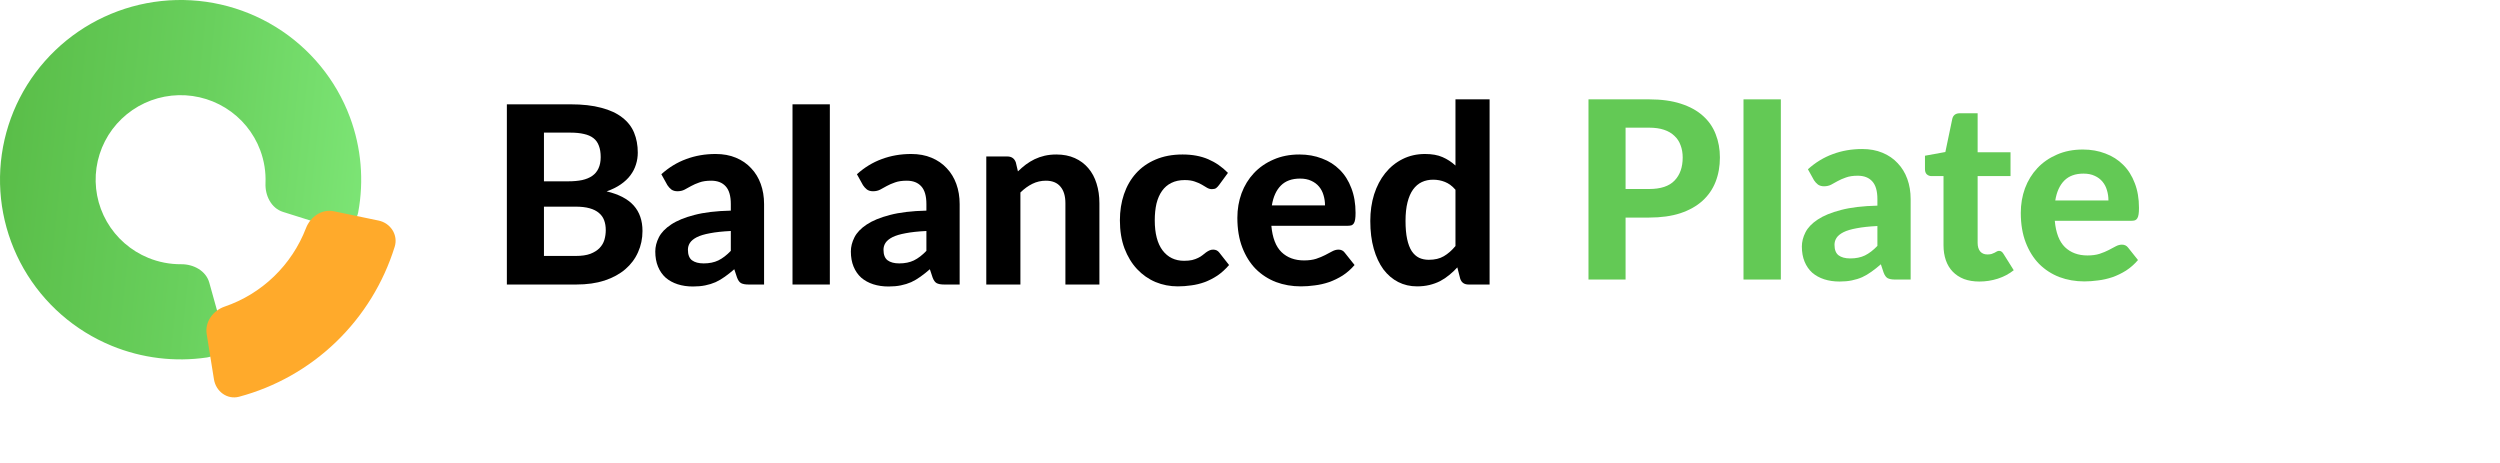
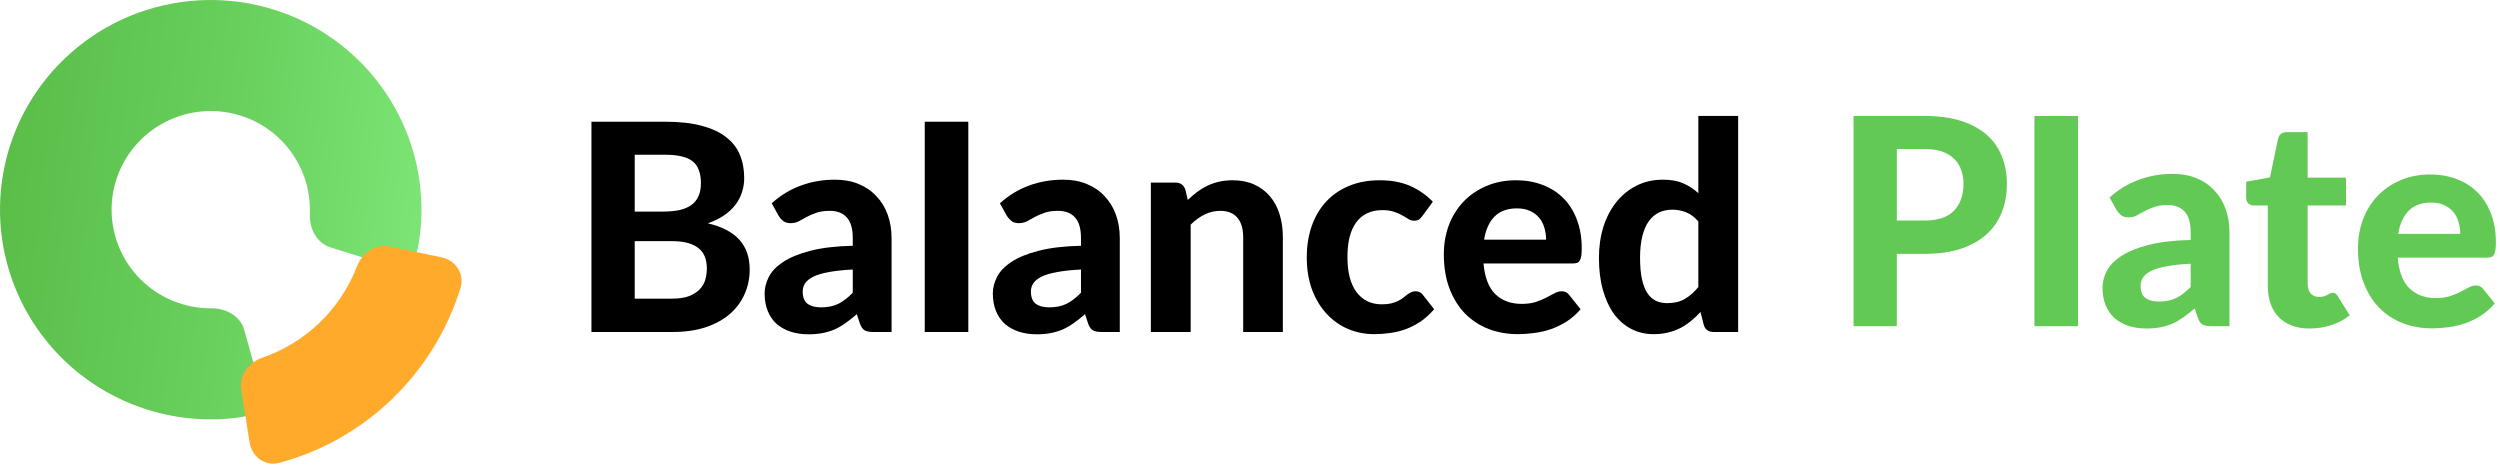
- <svg xmlns="http://www.w3.org/2000/svg" width="346" height="64" viewBox="0 0 346 64" fill="none">
-   <path d="M30.841 45.849C31.3 47.498 30.332 49.226 28.637 49.474C24.203 50.124 19.655 49.578 15.476 47.865C10.336 45.759 6.048 42.007 3.291 37.204C0.534 32.401 -0.536 26.821 0.252 21.345C1.04 15.87 3.64 10.812 7.641 6.972C11.642 3.131 16.815 0.728 22.343 0.14C27.87 -0.447 33.437 0.817 38.163 3.73C42.888 6.644 46.502 11.042 48.434 16.229C50.004 20.446 50.389 24.989 49.577 29.375C49.267 31.053 47.508 31.953 45.879 31.441L39.169 29.329C37.534 28.815 36.673 27.063 36.745 25.353C36.809 23.814 36.567 22.268 36.022 20.805C35.113 18.364 33.413 16.296 31.19 14.925C28.967 13.554 26.348 12.96 23.747 13.236C21.147 13.512 18.713 14.643 16.831 16.45C14.949 18.256 13.726 20.636 13.355 23.212C12.984 25.788 13.487 28.413 14.784 30.672C16.082 32.932 18.099 34.697 20.517 35.688C21.974 36.285 23.527 36.581 25.082 36.569C26.791 36.557 28.508 37.476 28.966 39.12L30.841 45.849Z" fill="url(#paint0_linear_1964_790)" />
-   <path d="M52.395 30.526C54.053 30.87 55.133 32.516 54.626 34.148C53.075 39.14 50.292 43.674 46.517 47.315C42.739 50.959 38.115 53.565 33.09 54.908C31.457 55.344 29.881 54.184 29.611 52.498L28.606 46.236C28.335 44.548 29.483 42.982 31.086 42.435C33.626 41.568 35.96 40.148 37.915 38.263C39.869 36.378 41.378 34.092 42.348 31.574C42.961 29.983 44.555 28.893 46.209 29.238L52.395 30.526Z" fill="#FFAA2B" />
-   <path d="M79.68 35.423C80.502 35.423 81.175 35.326 81.699 35.131C82.235 34.925 82.663 34.656 82.983 34.323C83.302 33.991 83.524 33.613 83.65 33.189C83.775 32.754 83.838 32.307 83.838 31.848C83.838 31.344 83.764 30.892 83.616 30.491C83.467 30.09 83.228 29.752 82.897 29.477C82.566 29.19 82.133 28.972 81.597 28.823C81.072 28.674 80.422 28.6 79.646 28.6H75.283V35.423H79.68ZM75.283 18.356V25.094H78.654C79.372 25.094 80.011 25.036 80.57 24.922C81.129 24.796 81.597 24.601 81.973 24.337C82.349 24.074 82.635 23.73 82.829 23.306C83.034 22.871 83.136 22.349 83.136 21.742C83.136 21.123 83.051 20.596 82.88 20.161C82.72 19.726 82.469 19.376 82.127 19.113C81.785 18.849 81.351 18.66 80.827 18.545C80.302 18.419 79.68 18.356 78.962 18.356H75.283ZM78.962 14.438C80.627 14.438 82.047 14.598 83.222 14.919C84.408 15.228 85.372 15.675 86.114 16.259C86.866 16.832 87.414 17.531 87.756 18.356C88.098 19.181 88.269 20.104 88.269 21.123C88.269 21.696 88.184 22.246 88.013 22.773C87.853 23.3 87.596 23.799 87.243 24.269C86.901 24.727 86.456 25.145 85.908 25.523C85.361 25.901 84.711 26.222 83.958 26.486C85.646 26.887 86.895 27.54 87.705 28.445C88.515 29.351 88.92 30.525 88.92 31.969C88.92 33.023 88.714 34.002 88.304 34.908C87.904 35.813 87.317 36.598 86.541 37.262C85.766 37.927 84.808 38.448 83.667 38.827C82.538 39.193 81.237 39.377 79.766 39.377H70.15V14.438H78.962Z" fill="black" />
-   <path d="M101.145 31.969C99.993 32.026 99.035 32.129 98.271 32.278C97.507 32.416 96.896 32.599 96.44 32.828C95.995 33.057 95.676 33.321 95.482 33.619C95.299 33.905 95.208 34.22 95.208 34.564C95.208 35.252 95.396 35.739 95.773 36.025C96.161 36.311 96.697 36.455 97.381 36.455C98.168 36.455 98.847 36.317 99.417 36.042C99.999 35.756 100.575 35.315 101.145 34.719V31.969ZM91.53 24.114C92.568 23.174 93.714 22.476 94.969 22.017C96.223 21.547 97.581 21.312 99.041 21.312C100.09 21.312 101.026 21.484 101.847 21.828C102.68 22.172 103.381 22.653 103.951 23.272C104.533 23.879 104.978 24.607 105.286 25.455C105.594 26.303 105.748 27.231 105.748 28.239V39.377H103.592C103.147 39.377 102.805 39.313 102.565 39.187C102.337 39.061 102.149 38.798 102.001 38.397L101.624 37.262C101.18 37.652 100.746 37.996 100.324 38.294C99.913 38.592 99.486 38.844 99.041 39.05C98.596 39.245 98.117 39.394 97.604 39.497C97.102 39.6 96.537 39.651 95.91 39.651C95.134 39.651 94.427 39.548 93.788 39.342C93.149 39.136 92.596 38.832 92.129 38.431C91.672 38.019 91.319 37.509 91.068 36.901C90.817 36.294 90.691 35.595 90.691 34.805C90.691 34.151 90.857 33.498 91.187 32.845C91.518 32.192 92.083 31.602 92.881 31.075C93.691 30.536 94.763 30.095 96.098 29.752C97.444 29.396 99.126 29.196 101.145 29.15V28.239C101.145 27.128 100.911 26.314 100.444 25.798C99.976 25.271 99.303 25.008 98.425 25.008C97.775 25.008 97.233 25.088 96.799 25.248C96.366 25.397 95.984 25.564 95.653 25.747C95.334 25.919 95.031 26.085 94.746 26.245C94.461 26.394 94.13 26.469 93.754 26.469C93.423 26.469 93.144 26.389 92.915 26.228C92.699 26.056 92.516 25.856 92.368 25.627L91.53 24.114Z" fill="black" />
-   <path d="M114.85 39.377H109.683V14.438H114.85V39.377Z" fill="black" />
-   <path d="M128.214 31.969C127.061 32.026 126.103 32.129 125.339 32.278C124.575 32.416 123.965 32.599 123.508 32.828C123.063 33.057 122.744 33.321 122.55 33.619C122.368 33.905 122.276 34.22 122.276 34.564C122.276 35.252 122.465 35.739 122.841 36.025C123.229 36.311 123.765 36.455 124.449 36.455C125.236 36.455 125.915 36.317 126.485 36.042C127.067 35.756 127.643 35.315 128.214 34.719V31.969ZM118.598 24.114C119.636 23.174 120.782 22.476 122.037 22.017C123.292 21.547 124.649 21.312 126.109 21.312C127.158 21.312 128.094 21.484 128.915 21.828C129.748 22.172 130.449 22.653 131.02 23.272C131.601 23.879 132.046 24.607 132.354 25.455C132.662 26.303 132.816 27.231 132.816 28.239V39.377H130.66C130.215 39.377 129.873 39.313 129.634 39.187C129.406 39.061 129.217 38.798 129.069 38.397L128.693 37.262C128.248 37.652 127.814 37.996 127.392 38.294C126.982 38.592 126.554 38.844 126.109 39.05C125.664 39.245 125.185 39.394 124.672 39.497C124.17 39.6 123.605 39.651 122.978 39.651C122.202 39.651 121.495 39.548 120.856 39.342C120.218 39.136 119.664 38.832 119.197 38.431C118.74 38.019 118.387 37.509 118.136 36.901C117.885 36.294 117.759 35.595 117.759 34.805C117.759 34.151 117.925 33.498 118.256 32.845C118.586 32.192 119.151 31.602 119.95 31.075C120.759 30.536 121.832 30.095 123.166 29.752C124.512 29.396 126.195 29.196 128.214 29.15V28.239C128.214 27.128 127.98 26.314 127.512 25.798C127.044 25.271 126.371 25.008 125.493 25.008C124.843 25.008 124.301 25.088 123.868 25.248C123.434 25.397 123.052 25.564 122.721 25.747C122.402 25.919 122.1 26.085 121.814 26.245C121.529 26.394 121.199 26.469 120.822 26.469C120.491 26.469 120.212 26.389 119.984 26.228C119.767 26.056 119.585 25.856 119.436 25.627L118.598 24.114Z" fill="black" />
-   <path d="M140.882 23.719C141.236 23.375 141.601 23.06 141.977 22.773C142.365 22.487 142.77 22.241 143.192 22.034C143.626 21.828 144.088 21.668 144.578 21.553C145.08 21.439 145.622 21.381 146.203 21.381C147.162 21.381 148.011 21.547 148.753 21.88C149.494 22.212 150.116 22.676 150.618 23.272C151.131 23.868 151.513 24.578 151.764 25.403C152.026 26.228 152.158 27.133 152.158 28.119V39.377H147.452V28.119C147.452 27.133 147.224 26.371 146.768 25.833C146.312 25.283 145.639 25.008 144.749 25.008C144.088 25.008 143.466 25.151 142.884 25.438C142.302 25.724 141.749 26.125 141.224 26.641V39.377H136.502V21.656H139.411C140.004 21.656 140.397 21.931 140.591 22.481L140.882 23.719Z" fill="black" />
-   <path d="M168.716 25.609C168.579 25.793 168.442 25.936 168.305 26.039C168.168 26.131 167.974 26.177 167.724 26.177C167.495 26.177 167.273 26.113 167.056 25.988C166.851 25.85 166.611 25.707 166.338 25.558C166.064 25.397 165.739 25.254 165.362 25.128C164.986 24.991 164.518 24.922 163.959 24.922C163.252 24.922 162.636 25.054 162.112 25.317C161.598 25.569 161.17 25.936 160.828 26.417C160.486 26.898 160.229 27.483 160.058 28.17C159.899 28.858 159.819 29.631 159.819 30.491C159.819 32.301 160.178 33.687 160.897 34.65C161.627 35.612 162.619 36.094 163.874 36.094C164.307 36.094 164.678 36.059 164.986 35.991C165.305 35.91 165.579 35.813 165.807 35.698C166.047 35.584 166.252 35.458 166.423 35.32C166.594 35.183 166.754 35.057 166.902 34.942C167.062 34.828 167.216 34.736 167.364 34.667C167.524 34.587 167.701 34.547 167.895 34.547C168.26 34.547 168.545 34.684 168.75 34.959L170.102 36.678C169.6 37.262 169.064 37.749 168.493 38.139C167.923 38.517 167.33 38.821 166.714 39.05C166.109 39.268 165.494 39.417 164.866 39.497C164.239 39.589 163.617 39.634 163.001 39.634C161.918 39.634 160.891 39.434 159.921 39.033C158.952 38.62 158.102 38.024 157.372 37.245C156.642 36.466 156.06 35.509 155.627 34.375C155.205 33.241 154.994 31.946 154.994 30.491C154.994 29.196 155.182 27.993 155.558 26.881C155.935 25.77 156.488 24.807 157.218 23.994C157.948 23.18 158.849 22.544 159.921 22.086C161.005 21.616 162.254 21.381 163.669 21.381C165.014 21.381 166.195 21.599 167.21 22.034C168.225 22.47 169.138 23.1 169.948 23.925L168.716 25.609Z" fill="black" />
-   <path d="M183.382 28.428C183.382 27.935 183.313 27.466 183.177 27.019C183.051 26.572 182.846 26.177 182.561 25.833C182.275 25.489 181.916 25.22 181.483 25.025C181.049 24.819 180.53 24.716 179.926 24.716C178.797 24.716 177.912 25.036 177.274 25.678C176.635 26.32 176.219 27.236 176.025 28.428H183.382ZM175.956 31.247C176.105 32.908 176.572 34.123 177.359 34.891C178.158 35.658 179.196 36.042 180.473 36.042C181.123 36.042 181.682 35.968 182.15 35.819C182.629 35.658 183.045 35.486 183.399 35.303C183.764 35.108 184.089 34.936 184.374 34.787C184.671 34.627 184.962 34.547 185.247 34.547C185.612 34.547 185.897 34.684 186.102 34.959L187.471 36.678C186.969 37.262 186.416 37.749 185.812 38.139C185.207 38.517 184.58 38.821 183.929 39.05C183.279 39.268 182.623 39.417 181.962 39.497C181.3 39.589 180.661 39.634 180.046 39.634C178.814 39.634 177.662 39.434 176.589 39.033C175.529 38.62 174.599 38.019 173.8 37.228C173.013 36.426 172.392 35.435 171.935 34.255C171.479 33.074 171.251 31.705 171.251 30.147C171.251 28.944 171.445 27.809 171.833 26.744C172.232 25.678 172.802 24.75 173.544 23.959C174.285 23.169 175.186 22.544 176.247 22.086C177.308 21.616 178.506 21.381 179.84 21.381C180.969 21.381 182.007 21.565 182.954 21.931C183.912 22.286 184.734 22.808 185.418 23.495C186.114 24.183 186.65 25.031 187.026 26.039C187.414 27.036 187.608 28.176 187.608 29.459C187.608 29.814 187.591 30.107 187.557 30.336C187.522 30.565 187.465 30.748 187.386 30.886C187.306 31.023 187.197 31.121 187.061 31.178C186.924 31.224 186.747 31.247 186.53 31.247H175.956Z" fill="black" />
-   <path d="M201.437 26.262C200.992 25.747 200.508 25.386 199.983 25.18C199.47 24.973 198.922 24.87 198.34 24.87C197.77 24.87 197.251 24.979 196.783 25.197C196.316 25.415 195.911 25.758 195.569 26.228C195.238 26.686 194.981 27.276 194.799 27.998C194.616 28.72 194.525 29.58 194.525 30.576C194.525 31.562 194.599 32.398 194.747 33.086C194.896 33.773 195.107 34.329 195.38 34.753C195.666 35.177 196.008 35.486 196.407 35.681C196.806 35.864 197.251 35.956 197.742 35.956C198.574 35.956 199.27 35.79 199.829 35.458C200.399 35.125 200.935 34.656 201.437 34.048V26.262ZM206.16 13.75V39.377H203.251C202.646 39.377 202.259 39.102 202.087 38.551L201.694 37.005C201.34 37.394 200.964 37.749 200.565 38.07C200.177 38.391 199.755 38.672 199.299 38.912C198.842 39.142 198.352 39.319 197.827 39.445C197.302 39.571 196.732 39.634 196.116 39.634C195.169 39.634 194.303 39.434 193.515 39.033C192.728 38.632 192.044 38.047 191.462 37.28C190.892 36.5 190.447 35.549 190.128 34.426C189.808 33.304 189.649 32.02 189.649 30.576C189.649 29.259 189.825 28.033 190.179 26.898C190.544 25.764 191.057 24.784 191.719 23.959C192.381 23.134 193.179 22.487 194.114 22.017C195.05 21.547 196.088 21.312 197.228 21.312C198.186 21.312 198.991 21.456 199.641 21.742C200.302 22.029 200.901 22.418 201.437 22.911V13.75H206.16Z" fill="black" />
-   <path d="M228.231 26.159C229.839 26.159 231.014 25.77 231.756 24.991C232.509 24.211 232.885 23.146 232.885 21.794C232.885 21.175 232.788 20.613 232.594 20.109C232.412 19.594 232.127 19.158 231.739 18.803C231.362 18.436 230.883 18.156 230.301 17.961C229.72 17.766 229.03 17.669 228.231 17.669H224.98V26.159H228.231ZM228.231 13.75C229.931 13.75 231.396 13.95 232.628 14.352C233.872 14.753 234.893 15.314 235.691 16.036C236.489 16.746 237.077 17.594 237.453 18.58C237.841 19.565 238.035 20.636 238.035 21.794C238.035 23.02 237.835 24.143 237.436 25.163C237.037 26.182 236.432 27.059 235.623 27.792C234.813 28.526 233.792 29.098 232.56 29.511C231.328 29.912 229.885 30.112 228.231 30.112H224.98V38.689H219.847V13.75H228.231Z" fill="#63C955" />
-   <path d="M246.469 38.689H241.301V13.75H246.469V38.689Z" fill="#63C955" />
-   <path d="M259.832 31.281C258.68 31.338 257.722 31.442 256.957 31.591C256.193 31.728 255.583 31.911 255.127 32.141C254.682 32.37 254.362 32.633 254.169 32.931C253.986 33.218 253.895 33.533 253.895 33.877C253.895 34.564 254.083 35.051 254.459 35.337C254.847 35.624 255.383 35.767 256.068 35.767C256.855 35.767 257.533 35.63 258.104 35.355C258.686 35.068 259.262 34.627 259.832 34.031V31.281ZM250.216 23.427C251.254 22.487 252.401 21.788 253.655 21.33C254.91 20.86 256.267 20.625 257.727 20.625C258.777 20.625 259.712 20.797 260.533 21.141C261.366 21.484 262.068 21.966 262.638 22.584C263.22 23.192 263.664 23.919 263.972 24.767C264.28 25.615 264.434 26.543 264.434 27.552V38.689H262.279C261.834 38.689 261.492 38.626 261.252 38.5C261.024 38.374 260.836 38.11 260.687 37.709L260.311 36.575C259.866 36.965 259.433 37.308 259.011 37.606C258.6 37.904 258.172 38.156 257.727 38.362C257.283 38.557 256.803 38.706 256.29 38.809C255.788 38.912 255.224 38.964 254.596 38.964C253.821 38.964 253.113 38.861 252.475 38.655C251.836 38.448 251.283 38.145 250.815 37.744C250.359 37.331 250.005 36.821 249.754 36.214C249.503 35.607 249.378 34.908 249.378 34.117C249.378 33.464 249.543 32.811 249.874 32.158C250.205 31.505 250.769 30.915 251.568 30.387C252.378 29.849 253.45 29.408 254.784 29.064C256.13 28.709 257.813 28.508 259.832 28.462V27.552C259.832 26.44 259.598 25.627 259.13 25.111C258.663 24.584 257.99 24.32 257.111 24.32C256.461 24.32 255.919 24.401 255.486 24.561C255.053 24.71 254.67 24.876 254.34 25.059C254.02 25.231 253.718 25.397 253.433 25.558C253.148 25.707 252.817 25.781 252.44 25.781C252.11 25.781 251.83 25.701 251.602 25.541C251.385 25.369 251.203 25.168 251.055 24.939L250.216 23.427Z" fill="#63C955" />
-   <path d="M273.944 38.964C273.146 38.964 272.439 38.849 271.823 38.62C271.207 38.38 270.688 38.042 270.266 37.606C269.844 37.171 269.524 36.644 269.307 36.025C269.091 35.406 268.982 34.707 268.982 33.928V24.372H267.323C267.072 24.372 266.855 24.292 266.673 24.131C266.501 23.971 266.416 23.73 266.416 23.409V21.553L269.239 21.038L270.197 16.448C270.323 15.933 270.671 15.675 271.241 15.675H273.705V21.072H278.256V24.372H273.705V33.619C273.705 34.111 273.819 34.501 274.047 34.787C274.286 35.074 274.623 35.217 275.056 35.217C275.285 35.217 275.478 35.194 275.638 35.148C275.798 35.091 275.935 35.034 276.049 34.977C276.163 34.908 276.265 34.85 276.357 34.805C276.459 34.747 276.562 34.719 276.665 34.719C276.802 34.719 276.916 34.753 277.007 34.822C277.098 34.879 277.189 34.982 277.281 35.131L278.701 37.4C278.051 37.916 277.315 38.305 276.494 38.569C275.672 38.832 274.823 38.964 273.944 38.964Z" fill="#63C955" />
-   <path d="M291.808 27.741C291.808 27.248 291.74 26.778 291.603 26.331C291.478 25.884 291.272 25.489 290.987 25.145C290.702 24.802 290.343 24.532 289.909 24.337C289.476 24.131 288.957 24.028 288.352 24.028C287.223 24.028 286.339 24.349 285.7 24.991C285.062 25.632 284.645 26.549 284.451 27.741H291.808ZM284.383 30.559C284.531 32.221 284.999 33.435 285.786 34.203C286.584 34.971 287.622 35.355 288.9 35.355C289.55 35.355 290.109 35.28 290.577 35.131C291.056 34.971 291.472 34.799 291.826 34.616C292.191 34.421 292.516 34.249 292.801 34.1C293.097 33.94 293.388 33.859 293.673 33.859C294.038 33.859 294.324 33.997 294.529 34.272L295.898 35.99C295.396 36.575 294.843 37.062 294.238 37.452C293.633 37.83 293.006 38.133 292.356 38.362C291.706 38.58 291.05 38.729 290.388 38.809C289.727 38.901 289.088 38.947 288.472 38.947C287.24 38.947 286.088 38.746 285.016 38.345C283.955 37.933 283.025 37.331 282.227 36.541C281.44 35.739 280.818 34.747 280.362 33.567C279.906 32.387 279.678 31.018 279.678 29.459C279.678 28.256 279.872 27.122 280.259 26.056C280.659 24.991 281.229 24.062 281.97 23.272C282.712 22.481 283.613 21.857 284.674 21.398C285.734 20.929 286.932 20.694 288.267 20.694C289.396 20.694 290.434 20.877 291.381 21.244C292.339 21.599 293.16 22.12 293.845 22.808C294.54 23.495 295.076 24.343 295.453 25.352C295.841 26.348 296.035 27.488 296.035 28.772C296.035 29.127 296.017 29.419 295.983 29.648C295.949 29.878 295.892 30.061 295.812 30.198C295.732 30.336 295.624 30.433 295.487 30.491C295.35 30.536 295.173 30.559 294.957 30.559H284.383Z" fill="#63C955" />
+ <svg xmlns="http://www.w3.org/2000/svg" fill="none" viewBox="0 0 296.522 55.697" style="max-height: 500px" width="296.522" height="55.697">
+   <path fill="url(#paint0_linear_1964_790)" d="M30.841 45.849C31.3 47.498 30.332 49.226 28.637 49.474C24.203 50.124 19.655 49.578 15.476 47.865C10.336 45.759 6.048 42.007 3.291 37.204C0.534 32.401 -0.536 26.821 0.252 21.345C1.04 15.87 3.64 10.812 7.641 6.972C11.642 3.131 16.815 0.728 22.343 0.14C27.87 -0.447 33.437 0.817 38.163 3.73C42.888 6.644 46.502 11.042 48.434 16.229C50.004 20.446 50.389 24.989 49.577 29.375C49.267 31.053 47.508 31.953 45.879 31.441L39.169 29.329C37.534 28.815 36.673 27.063 36.745 25.353C36.809 23.814 36.567 22.268 36.022 20.805C35.113 18.364 33.413 16.296 31.19 14.925C28.967 13.554 26.348 12.96 23.747 13.236C21.147 13.512 18.713 14.643 16.831 16.45C14.949 18.256 13.726 20.636 13.355 23.212C12.984 25.788 13.487 28.413 14.784 30.672C16.082 32.932 18.099 34.697 20.517 35.688C21.974 36.285 23.527 36.581 25.082 36.569C26.791 36.557 28.508 37.476 28.966 39.12L30.841 45.849Z" />
+   <path fill="#FFAA2B" d="M52.395 30.526C54.053 30.87 55.133 32.516 54.626 34.148C53.075 39.14 50.292 43.674 46.517 47.315C42.739 50.959 38.115 53.565 33.09 54.908C31.457 55.344 29.881 54.184 29.611 52.498L28.606 46.236C28.335 44.548 29.483 42.982 31.086 42.435C33.626 41.568 35.96 40.148 37.915 38.263C39.869 36.378 41.378 34.092 42.348 31.574C42.961 29.983 44.555 28.893 46.209 29.238L52.395 30.526Z" />
+   <path fill="black" d="M79.68 35.423C80.502 35.423 81.175 35.326 81.699 35.131C82.235 34.925 82.663 34.656 82.983 34.323C83.302 33.991 83.524 33.613 83.65 33.189C83.775 32.754 83.838 32.307 83.838 31.848C83.838 31.344 83.764 30.892 83.616 30.491C83.467 30.09 83.228 29.752 82.897 29.477C82.566 29.19 82.133 28.972 81.597 28.823C81.072 28.674 80.422 28.6 79.646 28.6H75.283V35.423H79.68ZM75.283 18.356V25.094H78.654C79.372 25.094 80.011 25.036 80.57 24.922C81.129 24.796 81.597 24.601 81.973 24.337C82.349 24.074 82.635 23.73 82.829 23.306C83.034 22.871 83.136 22.349 83.136 21.742C83.136 21.123 83.051 20.596 82.88 20.161C82.72 19.726 82.469 19.376 82.127 19.113C81.785 18.849 81.351 18.66 80.827 18.545C80.302 18.419 79.68 18.356 78.962 18.356H75.283ZM78.962 14.438C80.627 14.438 82.047 14.598 83.222 14.919C84.408 15.228 85.372 15.675 86.114 16.259C86.866 16.832 87.414 17.531 87.756 18.356C88.098 19.181 88.269 20.104 88.269 21.123C88.269 21.696 88.184 22.246 88.013 22.773C87.853 23.3 87.596 23.799 87.243 24.269C86.901 24.727 86.456 25.145 85.908 25.523C85.361 25.901 84.711 26.222 83.958 26.486C85.646 26.887 86.895 27.54 87.705 28.445C88.515 29.351 88.92 30.525 88.92 31.969C88.92 33.023 88.714 34.002 88.304 34.908C87.904 35.813 87.317 36.598 86.541 37.262C85.766 37.927 84.808 38.448 83.667 38.827C82.538 39.193 81.237 39.377 79.766 39.377H70.15V14.438H78.962Z" />
+   <path fill="black" d="M101.145 31.969C99.993 32.026 99.035 32.129 98.271 32.278C97.507 32.416 96.896 32.599 96.44 32.828C95.995 33.057 95.676 33.321 95.482 33.619C95.299 33.905 95.208 34.22 95.208 34.564C95.208 35.252 95.396 35.739 95.773 36.025C96.161 36.311 96.697 36.455 97.381 36.455C98.168 36.455 98.847 36.317 99.417 36.042C99.999 35.756 100.575 35.315 101.145 34.719V31.969ZM91.53 24.114C92.568 23.174 93.714 22.476 94.969 22.017C96.223 21.547 97.581 21.312 99.041 21.312C100.09 21.312 101.026 21.484 101.847 21.828C102.68 22.172 103.381 22.653 103.951 23.272C104.533 23.879 104.978 24.607 105.286 25.455C105.594 26.303 105.748 27.231 105.748 28.239V39.377H103.592C103.147 39.377 102.805 39.313 102.565 39.187C102.337 39.061 102.149 38.798 102.001 38.397L101.624 37.262C101.18 37.652 100.746 37.996 100.324 38.294C99.913 38.592 99.486 38.844 99.041 39.05C98.596 39.245 98.117 39.394 97.604 39.497C97.102 39.6 96.537 39.651 95.91 39.651C95.134 39.651 94.427 39.548 93.788 39.342C93.149 39.136 92.596 38.832 92.129 38.431C91.672 38.019 91.319 37.509 91.068 36.901C90.817 36.294 90.691 35.595 90.691 34.805C90.691 34.151 90.857 33.498 91.187 32.845C91.518 32.192 92.083 31.602 92.881 31.075C93.691 30.536 94.763 30.095 96.098 29.752C97.444 29.396 99.126 29.196 101.145 29.15V28.239C101.145 27.128 100.911 26.314 100.444 25.798C99.976 25.271 99.303 25.008 98.425 25.008C97.775 25.008 97.233 25.088 96.799 25.248C96.366 25.397 95.984 25.564 95.653 25.747C95.334 25.919 95.031 26.085 94.746 26.245C94.461 26.394 94.13 26.469 93.754 26.469C93.423 26.469 93.144 26.389 92.915 26.228C92.699 26.056 92.516 25.856 92.368 25.627L91.53 24.114Z" />
+   <path fill="black" d="M114.85 39.377H109.683V14.438H114.85V39.377Z" />
+   <path fill="black" d="M128.214 31.969C127.061 32.026 126.103 32.129 125.339 32.278C124.575 32.416 123.965 32.599 123.508 32.828C123.063 33.057 122.744 33.321 122.55 33.619C122.368 33.905 122.276 34.22 122.276 34.564C122.276 35.252 122.465 35.739 122.841 36.025C123.229 36.311 123.765 36.455 124.449 36.455C125.236 36.455 125.915 36.317 126.485 36.042C127.067 35.756 127.643 35.315 128.214 34.719V31.969ZM118.598 24.114C119.636 23.174 120.782 22.476 122.037 22.017C123.292 21.547 124.649 21.312 126.109 21.312C127.158 21.312 128.094 21.484 128.915 21.828C129.748 22.172 130.449 22.653 131.02 23.272C131.601 23.879 132.046 24.607 132.354 25.455C132.662 26.303 132.816 27.231 132.816 28.239V39.377H130.66C130.215 39.377 129.873 39.313 129.634 39.187C129.406 39.061 129.217 38.798 129.069 38.397L128.693 37.262C128.248 37.652 127.814 37.996 127.392 38.294C126.982 38.592 126.554 38.844 126.109 39.05C125.664 39.245 125.185 39.394 124.672 39.497C124.17 39.6 123.605 39.651 122.978 39.651C122.202 39.651 121.495 39.548 120.856 39.342C120.218 39.136 119.664 38.832 119.197 38.431C118.74 38.019 118.387 37.509 118.136 36.901C117.885 36.294 117.759 35.595 117.759 34.805C117.759 34.151 117.925 33.498 118.256 32.845C118.586 32.192 119.151 31.602 119.95 31.075C120.759 30.536 121.832 30.095 123.166 29.752C124.512 29.396 126.195 29.196 128.214 29.15V28.239C128.214 27.128 127.98 26.314 127.512 25.798C127.044 25.271 126.371 25.008 125.493 25.008C124.843 25.008 124.301 25.088 123.868 25.248C123.434 25.397 123.052 25.564 122.721 25.747C122.402 25.919 122.1 26.085 121.814 26.245C121.529 26.394 121.199 26.469 120.822 26.469C120.491 26.469 120.212 26.389 119.984 26.228C119.767 26.056 119.585 25.856 119.436 25.627L118.598 24.114Z" />
+   <path fill="black" d="M140.882 23.719C141.236 23.375 141.601 23.06 141.977 22.773C142.365 22.487 142.77 22.241 143.192 22.034C143.626 21.828 144.088 21.668 144.578 21.553C145.08 21.439 145.622 21.381 146.203 21.381C147.162 21.381 148.011 21.547 148.753 21.88C149.494 22.212 150.116 22.676 150.618 23.272C151.131 23.868 151.513 24.578 151.764 25.403C152.026 26.228 152.158 27.133 152.158 28.119V39.377H147.452V28.119C147.452 27.133 147.224 26.371 146.768 25.833C146.312 25.283 145.639 25.008 144.749 25.008C144.088 25.008 143.466 25.151 142.884 25.438C142.302 25.724 141.749 26.125 141.224 26.641V39.377H136.502V21.656H139.411C140.004 21.656 140.397 21.931 140.591 22.481L140.882 23.719Z" />
+   <path fill="black" d="M168.716 25.609C168.579 25.793 168.442 25.936 168.305 26.039C168.168 26.131 167.974 26.177 167.724 26.177C167.495 26.177 167.273 26.113 167.056 25.988C166.851 25.85 166.611 25.707 166.338 25.558C166.064 25.397 165.739 25.254 165.362 25.128C164.986 24.991 164.518 24.922 163.959 24.922C163.252 24.922 162.636 25.054 162.112 25.317C161.598 25.569 161.17 25.936 160.828 26.417C160.486 26.898 160.229 27.483 160.058 28.17C159.899 28.858 159.819 29.631 159.819 30.491C159.819 32.301 160.178 33.687 160.897 34.65C161.627 35.612 162.619 36.094 163.874 36.094C164.307 36.094 164.678 36.059 164.986 35.991C165.305 35.91 165.579 35.813 165.807 35.698C166.047 35.584 166.252 35.458 166.423 35.32C166.594 35.183 166.754 35.057 166.902 34.942C167.062 34.828 167.216 34.736 167.364 34.667C167.524 34.587 167.701 34.547 167.895 34.547C168.26 34.547 168.545 34.684 168.75 34.959L170.102 36.678C169.6 37.262 169.064 37.749 168.493 38.139C167.923 38.517 167.33 38.821 166.714 39.05C166.109 39.268 165.494 39.417 164.866 39.497C164.239 39.589 163.617 39.634 163.001 39.634C161.918 39.634 160.891 39.434 159.921 39.033C158.952 38.62 158.102 38.024 157.372 37.245C156.642 36.466 156.06 35.509 155.627 34.375C155.205 33.241 154.994 31.946 154.994 30.491C154.994 29.196 155.182 27.993 155.558 26.881C155.935 25.77 156.488 24.807 157.218 23.994C157.948 23.18 158.849 22.544 159.921 22.086C161.005 21.616 162.254 21.381 163.669 21.381C165.014 21.381 166.195 21.599 167.21 22.034C168.225 22.47 169.138 23.1 169.948 23.925L168.716 25.609Z" />
+   <path fill="black" d="M183.382 28.428C183.382 27.935 183.313 27.466 183.177 27.019C183.051 26.572 182.846 26.177 182.561 25.833C182.275 25.489 181.916 25.22 181.483 25.025C181.049 24.819 180.53 24.716 179.926 24.716C178.797 24.716 177.912 25.036 177.274 25.678C176.635 26.32 176.219 27.236 176.025 28.428H183.382ZM175.956 31.247C176.105 32.908 176.572 34.123 177.359 34.891C178.158 35.658 179.196 36.042 180.473 36.042C181.123 36.042 181.682 35.968 182.15 35.819C182.629 35.658 183.045 35.486 183.399 35.303C183.764 35.108 184.089 34.936 184.374 34.787C184.671 34.627 184.962 34.547 185.247 34.547C185.612 34.547 185.897 34.684 186.102 34.959L187.471 36.678C186.969 37.262 186.416 37.749 185.812 38.139C185.207 38.517 184.58 38.821 183.929 39.05C183.279 39.268 182.623 39.417 181.962 39.497C181.3 39.589 180.661 39.634 180.046 39.634C178.814 39.634 177.662 39.434 176.589 39.033C175.529 38.62 174.599 38.019 173.8 37.228C173.013 36.426 172.392 35.435 171.935 34.255C171.479 33.074 171.251 31.705 171.251 30.147C171.251 28.944 171.445 27.809 171.833 26.744C172.232 25.678 172.802 24.75 173.544 23.959C174.285 23.169 175.186 22.544 176.247 22.086C177.308 21.616 178.506 21.381 179.84 21.381C180.969 21.381 182.007 21.565 182.954 21.931C183.912 22.286 184.734 22.808 185.418 23.495C186.114 24.183 186.65 25.031 187.026 26.039C187.414 27.036 187.608 28.176 187.608 29.459C187.608 29.814 187.591 30.107 187.557 30.336C187.522 30.565 187.465 30.748 187.386 30.886C187.306 31.023 187.197 31.121 187.061 31.178C186.924 31.224 186.747 31.247 186.53 31.247H175.956Z" />
+   <path fill="black" d="M201.437 26.262C200.992 25.747 200.508 25.386 199.983 25.18C199.47 24.973 198.922 24.87 198.34 24.87C197.77 24.87 197.251 24.979 196.783 25.197C196.316 25.415 195.911 25.758 195.569 26.228C195.238 26.686 194.981 27.276 194.799 27.998C194.616 28.72 194.525 29.58 194.525 30.576C194.525 31.562 194.599 32.398 194.747 33.086C194.896 33.773 195.107 34.329 195.38 34.753C195.666 35.177 196.008 35.486 196.407 35.681C196.806 35.864 197.251 35.956 197.742 35.956C198.574 35.956 199.27 35.79 199.829 35.458C200.399 35.125 200.935 34.656 201.437 34.048V26.262ZM206.16 13.75V39.377H203.251C202.646 39.377 202.259 39.102 202.087 38.551L201.694 37.005C201.34 37.394 200.964 37.749 200.565 38.07C200.177 38.391 199.755 38.672 199.299 38.912C198.842 39.142 198.352 39.319 197.827 39.445C197.302 39.571 196.732 39.634 196.116 39.634C195.169 39.634 194.303 39.434 193.515 39.033C192.728 38.632 192.044 38.047 191.462 37.28C190.892 36.5 190.447 35.549 190.128 34.426C189.808 33.304 189.649 32.02 189.649 30.576C189.649 29.259 189.825 28.033 190.179 26.898C190.544 25.764 191.057 24.784 191.719 23.959C192.381 23.134 193.179 22.487 194.114 22.017C195.05 21.547 196.088 21.312 197.228 21.312C198.186 21.312 198.991 21.456 199.641 21.742C200.302 22.029 200.901 22.418 201.437 22.911V13.75H206.16Z" />
+   <path fill="#63C955" d="M228.231 26.159C229.839 26.159 231.014 25.77 231.756 24.991C232.509 24.211 232.885 23.146 232.885 21.794C232.885 21.175 232.788 20.613 232.594 20.109C232.412 19.594 232.127 19.158 231.739 18.803C231.362 18.436 230.883 18.156 230.301 17.961C229.72 17.766 229.03 17.669 228.231 17.669H224.98V26.159H228.231ZM228.231 13.75C229.931 13.75 231.396 13.95 232.628 14.352C233.872 14.753 234.893 15.314 235.691 16.036C236.489 16.746 237.077 17.594 237.453 18.58C237.841 19.565 238.035 20.636 238.035 21.794C238.035 23.02 237.835 24.143 237.436 25.163C237.037 26.182 236.432 27.059 235.623 27.792C234.813 28.526 233.792 29.098 232.56 29.511C231.328 29.912 229.885 30.112 228.231 30.112H224.98V38.689H219.847V13.75H228.231Z" />
+   <path fill="#63C955" d="M246.469 38.689H241.301V13.75H246.469V38.689Z" />
+   <path fill="#63C955" d="M259.832 31.281C258.68 31.338 257.722 31.442 256.957 31.591C256.193 31.728 255.583 31.911 255.127 32.141C254.682 32.37 254.362 32.633 254.169 32.931C253.986 33.218 253.895 33.533 253.895 33.877C253.895 34.564 254.083 35.051 254.459 35.337C254.847 35.624 255.383 35.767 256.068 35.767C256.855 35.767 257.533 35.63 258.104 35.355C258.686 35.068 259.262 34.627 259.832 34.031V31.281ZM250.216 23.427C251.254 22.487 252.401 21.788 253.655 21.33C254.91 20.86 256.267 20.625 257.727 20.625C258.777 20.625 259.712 20.797 260.533 21.141C261.366 21.484 262.068 21.966 262.638 22.584C263.22 23.192 263.664 23.919 263.972 24.767C264.28 25.615 264.434 26.543 264.434 27.552V38.689H262.279C261.834 38.689 261.492 38.626 261.252 38.5C261.024 38.374 260.836 38.11 260.687 37.709L260.311 36.575C259.866 36.965 259.433 37.308 259.011 37.606C258.6 37.904 258.172 38.156 257.727 38.362C257.283 38.557 256.803 38.706 256.29 38.809C255.788 38.912 255.224 38.964 254.596 38.964C253.821 38.964 253.113 38.861 252.475 38.655C251.836 38.448 251.283 38.145 250.815 37.744C250.359 37.331 250.005 36.821 249.754 36.214C249.503 35.607 249.378 34.908 249.378 34.117C249.378 33.464 249.543 32.811 249.874 32.158C250.205 31.505 250.769 30.915 251.568 30.387C252.378 29.849 253.45 29.408 254.784 29.064C256.13 28.709 257.813 28.508 259.832 28.462V27.552C259.832 26.44 259.598 25.627 259.13 25.111C258.663 24.584 257.99 24.32 257.111 24.32C256.461 24.32 255.919 24.401 255.486 24.561C255.053 24.71 254.67 24.876 254.34 25.059C254.02 25.231 253.718 25.397 253.433 25.558C253.148 25.707 252.817 25.781 252.44 25.781C252.11 25.781 251.83 25.701 251.602 25.541C251.385 25.369 251.203 25.168 251.055 24.939L250.216 23.427Z" />
+   <path fill="#63C955" d="M273.944 38.964C273.146 38.964 272.439 38.849 271.823 38.62C271.207 38.38 270.688 38.042 270.266 37.606C269.844 37.171 269.524 36.644 269.307 36.025C269.091 35.406 268.982 34.707 268.982 33.928V24.372H267.323C267.072 24.372 266.855 24.292 266.673 24.131C266.501 23.971 266.416 23.73 266.416 23.409V21.553L269.239 21.038L270.197 16.448C270.323 15.933 270.671 15.675 271.241 15.675H273.705V21.072H278.256V24.372H273.705V33.619C273.705 34.111 273.819 34.501 274.047 34.787C274.286 35.074 274.623 35.217 275.056 35.217C275.285 35.217 275.478 35.194 275.638 35.148C275.798 35.091 275.935 35.034 276.049 34.977C276.163 34.908 276.265 34.85 276.357 34.805C276.459 34.747 276.562 34.719 276.665 34.719C276.802 34.719 276.916 34.753 277.007 34.822C277.098 34.879 277.189 34.982 277.281 35.131L278.701 37.4C278.051 37.916 277.315 38.305 276.494 38.569C275.672 38.832 274.823 38.964 273.944 38.964Z" />
+   <path fill="#63C955" d="M291.808 27.741C291.808 27.248 291.74 26.778 291.603 26.331C291.478 25.884 291.272 25.489 290.987 25.145C290.702 24.802 290.343 24.532 289.909 24.337C289.476 24.131 288.957 24.028 288.352 24.028C287.223 24.028 286.339 24.349 285.7 24.991C285.062 25.632 284.645 26.549 284.451 27.741H291.808ZM284.383 30.559C284.531 32.221 284.999 33.435 285.786 34.203C286.584 34.971 287.622 35.355 288.9 35.355C289.55 35.355 290.109 35.28 290.577 35.131C291.056 34.971 291.472 34.799 291.826 34.616C292.191 34.421 292.516 34.249 292.801 34.1C293.097 33.94 293.388 33.859 293.673 33.859C294.038 33.859 294.324 33.997 294.529 34.272L295.898 35.99C295.396 36.575 294.843 37.062 294.238 37.452C293.633 37.83 293.006 38.133 292.356 38.362C291.706 38.58 291.05 38.729 290.388 38.809C289.727 38.901 289.088 38.947 288.472 38.947C287.24 38.947 286.088 38.746 285.016 38.345C283.955 37.933 283.025 37.331 282.227 36.541C281.44 35.739 280.818 34.747 280.362 33.567C279.906 32.387 279.678 31.018 279.678 29.459C279.678 28.256 279.872 27.122 280.259 26.056C280.659 24.991 281.229 24.062 281.97 23.272C282.712 22.481 283.613 21.857 284.674 21.398C285.734 20.929 286.932 20.694 288.267 20.694C289.396 20.694 290.434 20.877 291.381 21.244C292.339 21.599 293.16 22.12 293.845 22.808C294.54 23.495 295.076 24.343 295.453 25.352C295.841 26.348 296.035 27.488 296.035 28.772C296.035 29.127 296.017 29.419 295.983 29.648C295.949 29.878 295.892 30.061 295.812 30.198C295.732 30.336 295.624 30.433 295.487 30.491C295.35 30.536 295.173 30.559 294.957 30.559H284.383Z" />
  <defs>
-     <linearGradient id="paint0_linear_1964_790" x1="72.717" y1="35.234" x2="-0.007" y2="27.67" gradientUnits="userSpaceOnUse">
-       <stop offset="0.099" stop-color="#89F385" />
-       <stop offset="0.638" stop-color="#69D05D" />
-       <stop offset="1" stop-color="#5ABE49" />
+     <linearGradient gradientUnits="userSpaceOnUse" y2="27.67" x2="-0.007" y1="35.234" x1="72.717" id="paint0_linear_1964_790">
+       <stop stop-color="#89F385" offset="0.099" />
+       <stop stop-color="#69D05D" offset="0.638" />
+       <stop stop-color="#5ABE49" offset="1" />
    </linearGradient>
  </defs>
</svg>
